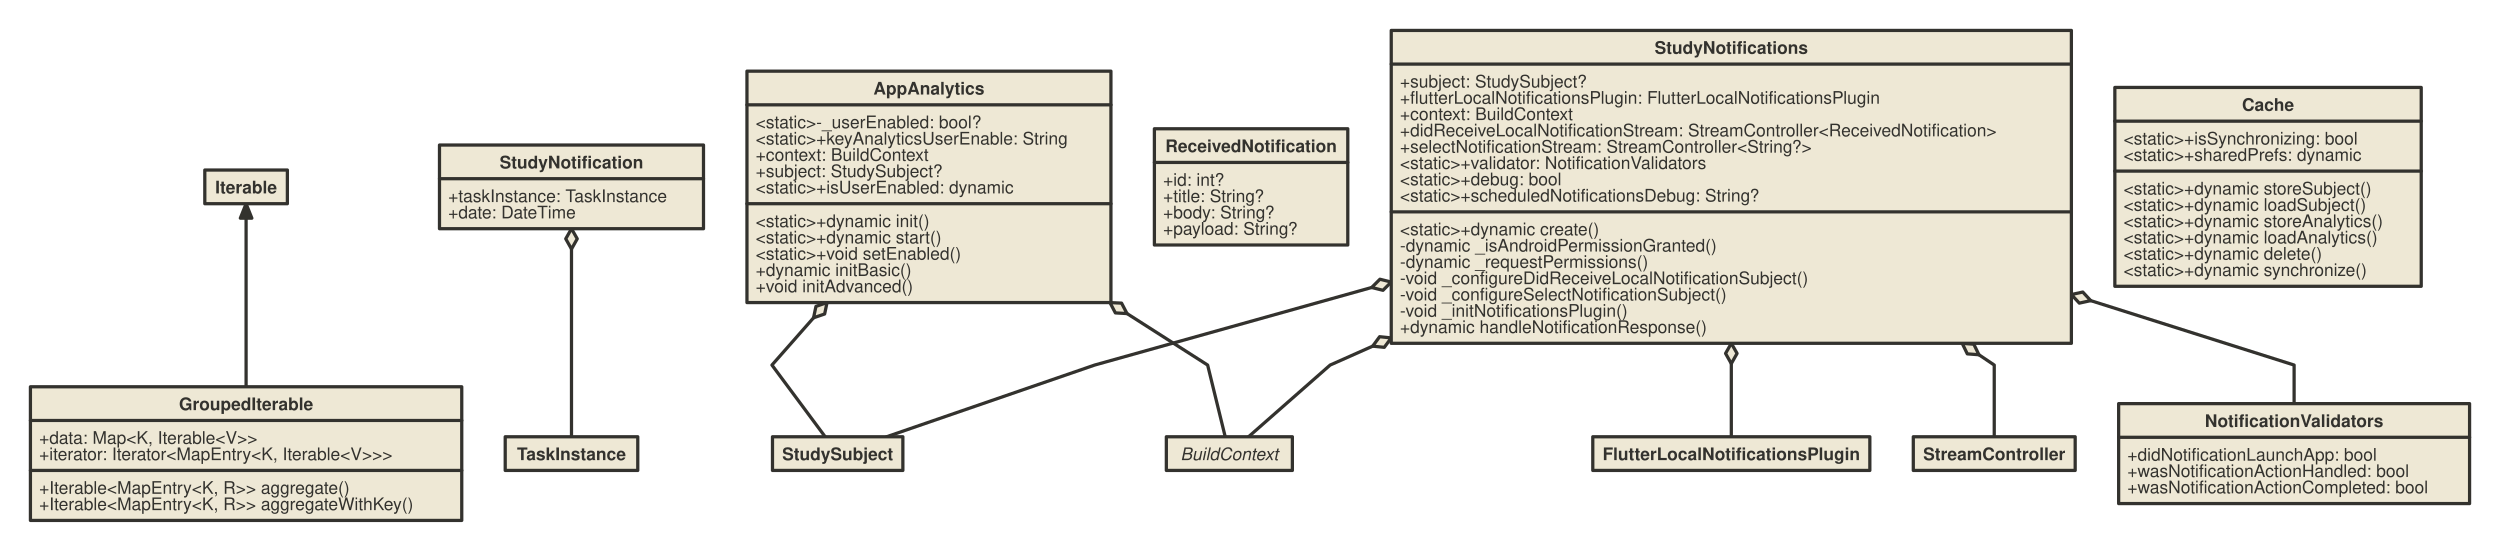
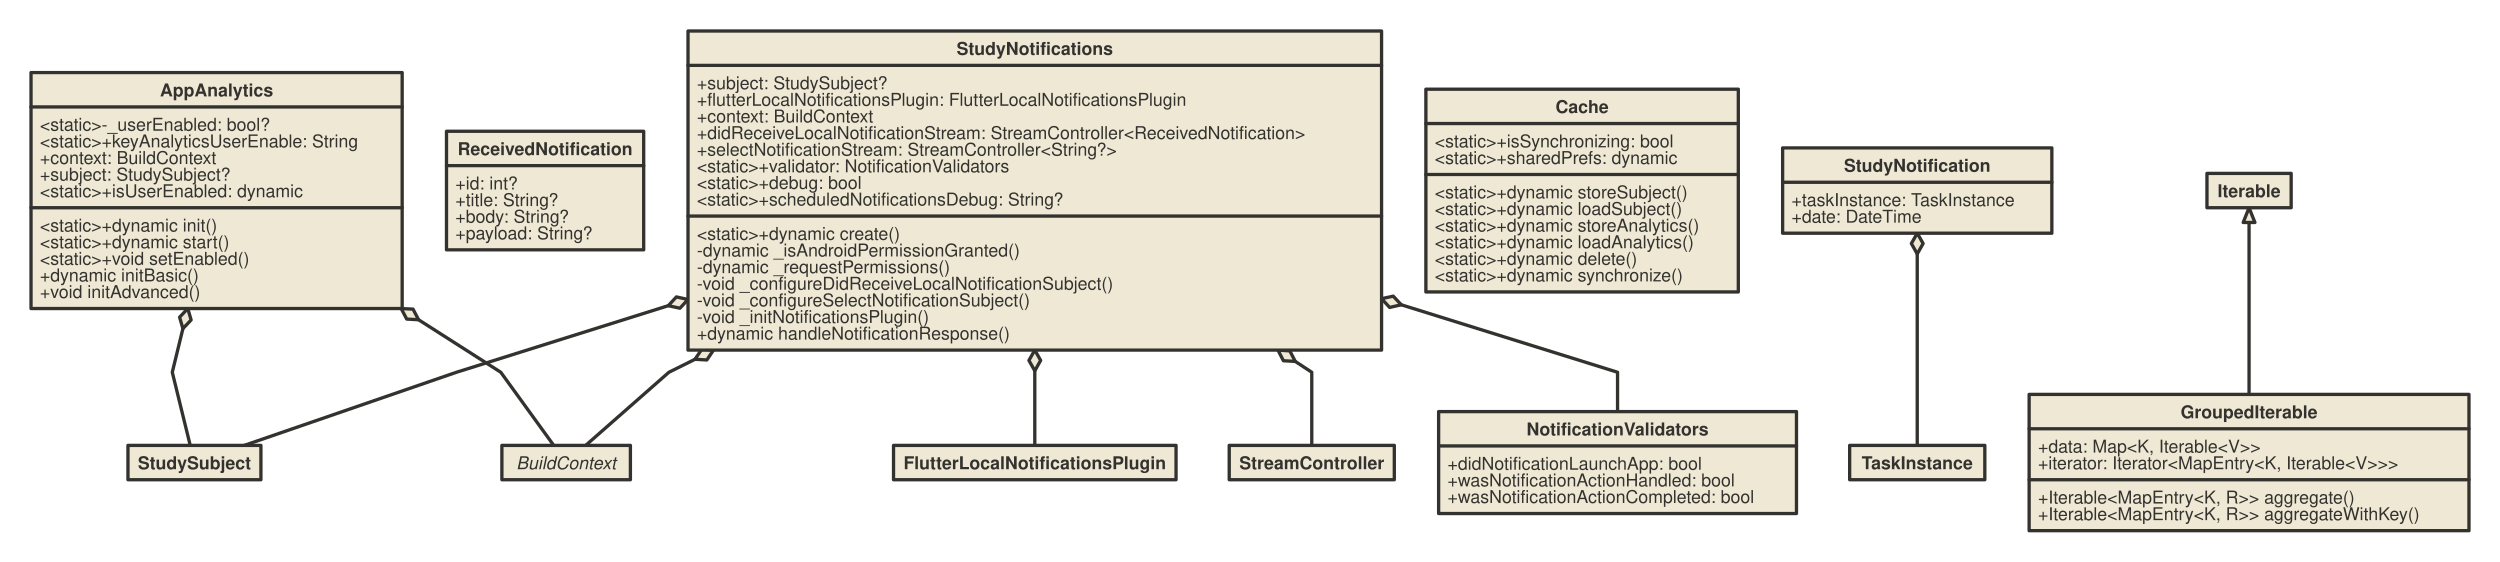
- <svg xmlns="http://www.w3.org/2000/svg" version="1.1" baseProfile="full" width="2301.0" height="507.0" viewbox="0 0 2301 507">
-   <g stroke-width="1.0" text-align="left" font="12pt Helvetica, Arial, sans-serif" font-size="12pt" font-family="Helvetica" font-weight="normal" font-style="normal">
+ <svg xmlns="http://www.w3.org/2000/svg" version="1.1" baseProfile="full" width="2256.5" height="507.0" viewbox="0 0 2256.5 507">
+   <g stroke-width="1.0" text-align="left" font="12pt Helvetica, Arial, sans-serif" font-size="12pt" font-family="Helvetica" font-weight="bold" font-style="normal">
    <g font-family="Helvetica" font-size="12pt" font-weight="bold" font-style="normal" stroke-width="3.0" stroke-linejoin="round" stroke-linecap="round" stroke="#33322E">
      <g stroke="transparent" fill="transparent">
-         <rect x="0.0" y="0.0" height="507.0" width="2301.0" stroke="none" />
+         <rect x="0.0" y="0.0" height="507.0" width="2256.5" stroke="none" />
      </g>
      <g transform="translate(8, 8)" fill="#33322E">
-         <g transform="translate(20, 20)" fill="#33322E" font-family="Helvetica" font-size="12pt" font-weight="normal" font-style="normal">
-           <path d="M198.5 172.8 L198.5 308 L198.5 328 L198.5 328.0 " fill="none" />
-           <path d="M203.8 172.8 L198.5 172.8 L193.2 172.8 L198.5 159.5 Z" />
-           <path d="M498.0 201.2 L498 308 L498 374 L498.0 374.0 " fill="none" />
-           <g fill="#eee8d5">
-             <path d="M503.3 191.8 L498.0 201.2 L492.7 191.8 L498.0 182.5 Z" />
-           </g>
-           <path d="M1234.5 236.6 L979.5 308 L787.979 374 L788.0 374.0 " fill="none" />
-           <g fill="#eee8d5">
-             <path d="M1244.9 239.2 L1234.5 236.6 L1242.1 229.0 L1252.5 231.6 Z" />
-           </g>
-           <path d="M1565.5 306.7 L1565.5 308 L1565.5 374 L1565.5 374.0 " fill="none" />
-           <g fill="#eee8d5">
-             <path d="M1570.8 297.3 L1565.5 306.7 L1560.2 297.3 L1565.5 288.0 Z" />
-           </g>
-           <path d="M1235.4 290.6 L1196.25 308 L1121.14 374 L1121.1 374.0 " fill="none" />
-           <g fill="#eee8d5">
-             <path d="M1246.1 291.7 L1235.4 290.6 L1241.8 281.9 L1252.5 283.0 Z" />
-           </g>
-           <path d="M1793.4 298.5 L1807.5 308 L1807.5 374 L1807.5 374.0 " fill="none" />
-           <g fill="#eee8d5">
-             <path d="M1788.7 288.8 L1793.4 298.5 L1782.7 297.7 L1778.0 288.0 Z" />
-           </g>
-           <path d="M1896.3 248.7 L2083.5 308 L2083.5 343.5 L2083.5 343.5 " fill="none" />
-           <g fill="#eee8d5">
-             <path d="M1889.0 240.8 L1896.3 248.7 L1885.8 251.0 L1878.5 243.1 Z" />
-           </g>
-           <path d="M1009.3 260.6 L1083.5 308 L1099.696 374 L1099.7 374.0 " fill="none" />
-           <g fill="#eee8d5">
-             <path d="M1004.3 251.0 L1009.3 260.6 L998.6 260.0 L993.6 250.5 Z" />
-           </g>
-           <path d="M720.8 264.5 L682.5 308 L731.494 374 L731.5 374.0 " fill="none" />
-           <g fill="#eee8d5">
-             <path d="M731.0 261.0 L720.8 264.5 L723.0 254.0 L733.2 250.5 Z" />
-           </g>
-           <g data-name="GroupedIterable">
-             <g fill="#eee8d5" stroke="#33322E" data-name="GroupedIterable">
-               <rect x="0.0" y="328.0" height="123.0" width="397.0" data-name="GroupedIterable" />
-               <path d="M0.0 359.0 L397.0 359.0" fill="none" data-name="GroupedIterable" />
-               <path d="M0.0 405.0 L397.0 405.0" fill="none" data-name="GroupedIterable" />
-             </g>
-             <g transform="translate(0, 328)" font-family="Helvetica" font-size="12pt" font-weight="bold" font-style="normal" data-name="GroupedIterable">
-               <g transform="translate(8, 8)" fill="#33322E" text-align="center" data-name="GroupedIterable">
-                 <text x="190.5" y="13.5" stroke="none" text-anchor="middle" data-name="GroupedIterable">GroupedIterable</text>
-               </g>
-             </g>
-             <g transform="translate(0, 359)" font-family="Helvetica" font-size="12pt" font-weight="normal" font-style="normal" data-name="GroupedIterable">
-               <g transform="translate(8, 8)" fill="#33322E" text-align="left" data-name="GroupedIterable">
-                 <text x="0.0" y="13.5" stroke="none" data-name="GroupedIterable">+data: Map&lt;K, Iterable&lt;V&gt;&gt;</text>
-                 <text x="0.0" y="28.5" stroke="none" data-name="GroupedIterable">+iterator: Iterator&lt;MapEntry&lt;K, Iterable&lt;V&gt;&gt;&gt;</text>
-               </g>
-             </g>
-             <g transform="translate(0, 405)" font-family="Helvetica" font-size="12pt" font-weight="normal" font-style="normal" data-name="GroupedIterable">
-               <g transform="translate(8, 8)" fill="#33322E" text-align="left" data-name="GroupedIterable">
-                 <text x="0.0" y="13.5" stroke="none" data-name="GroupedIterable">+Iterable&lt;MapEntry&lt;K, R&gt;&gt; aggregate()</text>
-                 <text x="0.0" y="28.5" stroke="none" data-name="GroupedIterable">+Iterable&lt;MapEntry&lt;K, R&gt;&gt; aggregateWithKey()</text>
-               </g>
-             </g>
-           </g>
-           <g data-name="Iterable">
-             <g fill="#eee8d5" stroke="#33322E" data-name="Iterable">
-               <rect x="160.5" y="128.5" height="31.0" width="76.0" data-name="Iterable" />
-             </g>
-             <g transform="translate(160.5, 128.5)" font-family="Helvetica" font-size="12pt" font-weight="bold" font-style="normal" data-name="Iterable">
-               <g transform="translate(8, 8)" fill="#33322E" text-align="center" data-name="Iterable">
-                 <text x="30.0" y="13.5" stroke="none" text-anchor="middle" data-name="Iterable">Iterable</text>
-               </g>
-             </g>
-           </g>
-           <g data-name="StudyNotification">
-             <g fill="#eee8d5" stroke="#33322E" data-name="StudyNotification">
-               <rect x="376.5" y="105.5" height="77.0" width="243.0" data-name="StudyNotification" />
-               <path d="M376.5 136.5 L619.5 136.5" fill="none" data-name="StudyNotification" />
-             </g>
-             <g transform="translate(376.5, 105.5)" font-family="Helvetica" font-size="12pt" font-weight="bold" font-style="normal" data-name="StudyNotification">
-               <g transform="translate(8, 8)" fill="#33322E" text-align="center" data-name="StudyNotification">
-                 <text x="113.5" y="13.5" stroke="none" text-anchor="middle" data-name="StudyNotification">StudyNotification</text>
-               </g>
-             </g>
-             <g transform="translate(376.5, 136.5)" font-family="Helvetica" font-size="12pt" font-weight="normal" font-style="normal" data-name="StudyNotification">
-               <g transform="translate(8, 8)" fill="#33322E" text-align="left" data-name="StudyNotification">
-                 <text x="0.0" y="13.5" stroke="none" data-name="StudyNotification">+taskInstance: TaskInstance</text>
-                 <text x="0.0" y="28.5" stroke="none" data-name="StudyNotification">+date: DateTime</text>
-               </g>
-             </g>
-           </g>
-           <g data-name="TaskInstance">
-             <g fill="#eee8d5" stroke="#33322E" data-name="TaskInstance">
-               <rect x="437.0" y="374.0" height="31.0" width="122.0" data-name="TaskInstance" />
-             </g>
-             <g transform="translate(437, 374)" font-family="Helvetica" font-size="12pt" font-weight="bold" font-style="normal" data-name="TaskInstance">
-               <g transform="translate(8, 8)" fill="#33322E" text-align="center" data-name="TaskInstance">
-                 <text x="53.0" y="13.5" stroke="none" text-anchor="middle" data-name="TaskInstance">TaskInstance</text>
-               </g>
-             </g>
-           </g>
+         <g transform="translate(20, 20)" fill="#eee8d5" font-family="Helvetica" font-size="12pt" font-weight="normal" font-style="normal">
+           <path d="M575.2 247.9 L384 308 L192.479 374 L192.5 374.0 " fill="none" />
+           <g fill="#eee8d5">
+             <path d="M585.7 250.2 L575.2 247.9 L582.5 240.0 L593.0 242.3 Z" />
+           </g>
+           <path d="M906.0 306.7 L906 308 L906 374 L906.0 374.0 " fill="none" />
+           <g fill="#eee8d5">
+             <path d="M911.3 297.3 L906.0 306.7 L900.7 297.3 L906.0 288.0 Z" />
+           </g>
+           <path d="M599.3 296.3 L575.75 308 L500.64 374 L500.6 374.0 " fill="none" />
+           <g fill="#eee8d5">
+             <path d="M610.0 296.9 L599.3 296.3 L605.3 287.4 L616.0 288.0 Z" />
+           </g>
+           <path d="M1141.1 298.2 L1156 308 L1156 374 L1156.0 374.0 " fill="none" />
+           <g fill="#eee8d5">
+             <path d="M1136.2 288.7 L1141.1 298.2 L1130.4 297.6 L1125.5 288.0 Z" />
+           </g>
+           <path d="M1236.8 247.1 L1432 308 L1432 343.5 L1432.0 343.5 " fill="none" />
+           <g fill="#eee8d5">
+             <path d="M1229.5 239.3 L1236.8 247.1 L1226.3 249.5 L1219.0 241.6 Z" />
+           </g>
+           <path d="M349.8 260.6 L424 308 L471.779 374 L471.8 374.0 " fill="none" />
+           <g fill="#eee8d5">
+             <path d="M344.8 251.0 L349.8 260.6 L339.1 260.0 L334.1 250.5 Z" />
+           </g>
+           <path d="M137.1 268.6 L127.5 308 L143.696 374 L143.7 374.0 " fill="none" />
+           <g fill="#eee8d5">
+             <path d="M144.5 260.8 L137.1 268.6 L134.1 258.3 L141.5 250.5 Z" />
+           </g>
+           <path d="M1702.5 201.2 L1702.5 308 L1702.5 374 L1702.5 374.0 " fill="none" />
+           <g fill="#eee8d5">
+             <path d="M1707.8 191.8 L1702.5 201.2 L1697.2 191.8 L1702.5 182.5 Z" />
+           </g>
+           <path d="M2002.0 172.8 L2002 308 L2002 328 L2002.0 328.0 " fill="none" />
+           <path d="M2007.3 172.8 L2002.0 172.8 L1996.7 172.8 L2002.0 159.5 Z" />
          <g data-name="NotificationValidators">
            <g fill="#eee8d5" stroke="#33322E" data-name="NotificationValidators">
-               <rect x="1922.0" y="343.5" height="92.0" width="323.0" data-name="NotificationValidators" />
-               <path d="M1922.0 374.5 L2245.0 374.5" fill="none" data-name="NotificationValidators" />
-             </g>
-             <g transform="translate(1922, 343.5)" font-family="Helvetica" font-size="12pt" font-weight="bold" font-style="normal" data-name="NotificationValidators">
+               <rect x="1270.5" y="343.5" height="92.0" width="323.0" data-name="NotificationValidators" />
+               <path d="M1270.5 374.5 L1593.5 374.5" fill="none" data-name="NotificationValidators" />
+             </g>
+             <g transform="translate(1270.5, 343.5)" font-family="Helvetica" font-size="12pt" font-weight="bold" font-style="normal" data-name="NotificationValidators">
              <g transform="translate(8, 8)" fill="#33322E" text-align="center" data-name="NotificationValidators">
                <text x="153.5" y="13.5" stroke="none" text-anchor="middle" data-name="NotificationValidators">NotificationValidators</text>
              </g>
            </g>
-             <g transform="translate(1922, 374.5)" font-family="Helvetica" font-size="12pt" font-weight="normal" font-style="normal" data-name="NotificationValidators">
+             <g transform="translate(1270.5, 374.5)" font-family="Helvetica" font-size="12pt" font-weight="normal" font-style="normal" data-name="NotificationValidators">
              <g transform="translate(8, 8)" fill="#33322E" text-align="left" data-name="NotificationValidators">
                <text x="0.0" y="13.5" stroke="none" data-name="NotificationValidators">+didNotificationLaunchApp: bool</text>
                <text x="0.0" y="28.5" stroke="none" data-name="NotificationValidators">+wasNotificationActionHandled: bool</text>
                <text x="0.0" y="43.5" stroke="none" data-name="NotificationValidators">+wasNotificationActionCompleted: bool</text>
              </g>
            </g>
          </g>
          <g data-name="StudyNotifications">
            <g fill="#eee8d5" stroke="#33322E" data-name="StudyNotifications">
-               <rect x="1252.5" y="0.0" height="288.0" width="626.0" data-name="StudyNotifications" />
-               <path d="M1252.5 31.0 L1878.5 31.0" fill="none" data-name="StudyNotifications" />
-               <path d="M1252.5 167.0 L1878.5 167.0" fill="none" data-name="StudyNotifications" />
-             </g>
-             <g transform="translate(1252.5, 0)" font-family="Helvetica" font-size="12pt" font-weight="bold" font-style="normal" data-name="StudyNotifications">
+               <rect x="593.0" y="0.0" height="288.0" width="626.0" data-name="StudyNotifications" />
+               <path d="M593.0 31.0 L1219.0 31.0" fill="none" data-name="StudyNotifications" />
+               <path d="M593.0 167.0 L1219.0 167.0" fill="none" data-name="StudyNotifications" />
+             </g>
+             <g transform="translate(593, 0)" font-family="Helvetica" font-size="12pt" font-weight="bold" font-style="normal" data-name="StudyNotifications">
              <g transform="translate(8, 8)" fill="#33322E" text-align="center" data-name="StudyNotifications">
                <text x="305.0" y="13.5" stroke="none" text-anchor="middle" data-name="StudyNotifications">StudyNotifications</text>
              </g>
            </g>
-             <g transform="translate(1252.5, 31)" font-family="Helvetica" font-size="12pt" font-weight="normal" font-style="normal" data-name="StudyNotifications">
+             <g transform="translate(593, 31)" font-family="Helvetica" font-size="12pt" font-weight="normal" font-style="normal" data-name="StudyNotifications">
              <g transform="translate(8, 8)" fill="#33322E" text-align="left" data-name="StudyNotifications">
                <text x="0.0" y="13.5" stroke="none" data-name="StudyNotifications">+subject: StudySubject?</text>
                <text x="0.0" y="28.5" stroke="none" data-name="StudyNotifications">+flutterLocalNotificationsPlugin: FlutterLocalNotificationsPlugin</text>
                <text x="0.0" y="43.5" stroke="none" data-name="StudyNotifications">+context: BuildContext</text>
                <text x="0.0" y="58.5" stroke="none" data-name="StudyNotifications">+didReceiveLocalNotificationStream: StreamController&lt;ReceivedNotification&gt;</text>
                <text x="0.0" y="73.5" stroke="none" data-name="StudyNotifications">+selectNotificationStream: StreamController&lt;String?&gt;</text>
                <text x="0.0" y="88.5" stroke="none" data-name="StudyNotifications">&lt;static&gt;+validator: NotificationValidators</text>
                <text x="0.0" y="103.5" stroke="none" data-name="StudyNotifications">&lt;static&gt;+debug: bool</text>
                <text x="0.0" y="118.5" stroke="none" data-name="StudyNotifications">&lt;static&gt;+scheduledNotificationsDebug: String?</text>
              </g>
            </g>
-             <g transform="translate(1252.5, 167)" font-family="Helvetica" font-size="12pt" font-weight="normal" font-style="normal" data-name="StudyNotifications">
+             <g transform="translate(593, 167)" font-family="Helvetica" font-size="12pt" font-weight="normal" font-style="normal" data-name="StudyNotifications">
              <g transform="translate(8, 8)" fill="#33322E" text-align="left" data-name="StudyNotifications">
                <text x="0.0" y="13.5" stroke="none" data-name="StudyNotifications">&lt;static&gt;+dynamic create()</text>
                <text x="0.0" y="28.5" stroke="none" data-name="StudyNotifications">-dynamic _isAndroidPermissionGranted()</text>
                <text x="0.0" y="43.5" stroke="none" data-name="StudyNotifications">-dynamic _requestPermissions()</text>
                <text x="0.0" y="58.5" stroke="none" data-name="StudyNotifications">-void _configureDidReceiveLocalNotificationSubject()</text>
                <text x="0.0" y="73.5" stroke="none" data-name="StudyNotifications">-void _configureSelectNotificationSubject()</text>
                <text x="0.0" y="88.5" stroke="none" data-name="StudyNotifications">-void _initNotificationsPlugin()</text>
                <text x="0.0" y="103.5" stroke="none" data-name="StudyNotifications">+dynamic handleNotificationResponse()</text>
              </g>
            </g>
          </g>
          <g data-name="StudySubject">
            <g fill="#eee8d5" stroke="#33322E" data-name="StudySubject">
-               <rect x="683.0" y="374.0" height="31.0" width="120.0" data-name="StudySubject" />
-             </g>
-             <g transform="translate(683, 374)" font-family="Helvetica" font-size="12pt" font-weight="bold" font-style="normal" data-name="StudySubject">
+               <rect x="87.5" y="374.0" height="31.0" width="120.0" data-name="StudySubject" />
+             </g>
+             <g transform="translate(87.5, 374)" font-family="Helvetica" font-size="12pt" font-weight="bold" font-style="normal" data-name="StudySubject">
              <g transform="translate(8, 8)" fill="#33322E" text-align="center" data-name="StudySubject">
                <text x="52.0" y="13.5" stroke="none" text-anchor="middle" data-name="StudySubject">StudySubject</text>
              </g>
            </g>
          </g>
          <g data-name="FlutterLocalNotificationsPlugin">
            <g fill="#eee8d5" stroke="#33322E" data-name="FlutterLocalNotificationsPlugin">
-               <rect x="1438.0" y="374.0" height="31.0" width="255.0" data-name="FlutterLocalNotificationsPlugin" />
-             </g>
-             <g transform="translate(1438, 374)" font-family="Helvetica" font-size="12pt" font-weight="bold" font-style="normal" data-name="FlutterLocalNotificationsPlugin">
+               <rect x="778.5" y="374.0" height="31.0" width="255.0" data-name="FlutterLocalNotificationsPlugin" />
+             </g>
+             <g transform="translate(778.5, 374)" font-family="Helvetica" font-size="12pt" font-weight="bold" font-style="normal" data-name="FlutterLocalNotificationsPlugin">
              <g transform="translate(8, 8)" fill="#33322E" text-align="center" data-name="FlutterLocalNotificationsPlugin">
                <text x="119.5" y="13.5" stroke="none" text-anchor="middle" data-name="FlutterLocalNotificationsPlugin">FlutterLocalNotificationsPlugin</text>
              </g>
            </g>
          </g>
          <g data-name="BuildContext">
            <g fill="#eee8d5" stroke="#33322E" data-name="BuildContext">
-               <rect x="1045.5" y="374.0" height="31.0" width="116.0" data-name="BuildContext" />
-             </g>
-             <g transform="translate(1045.5, 374)" font-family="Helvetica" font-size="12pt" font-weight="normal" font-style="italic" data-name="BuildContext">
+               <rect x="425.0" y="374.0" height="31.0" width="116.0" data-name="BuildContext" />
+             </g>
+             <g transform="translate(425, 374)" font-family="Helvetica" font-size="12pt" font-weight="normal" font-style="italic" data-name="BuildContext">
              <g transform="translate(8, 8)" fill="#33322E" text-align="center" data-name="BuildContext">
                <text x="50.0" y="13.5" stroke="none" text-anchor="middle" data-name="BuildContext">BuildContext</text>
              </g>
            </g>
          </g>
          <g data-name="StreamController">
            <g fill="#eee8d5" stroke="#33322E" data-name="StreamController">
-               <rect x="1733.0" y="374.0" height="31.0" width="149.0" data-name="StreamController" />
-             </g>
-             <g transform="translate(1733, 374)" font-family="Helvetica" font-size="12pt" font-weight="bold" font-style="normal" data-name="StreamController">
+               <rect x="1081.5" y="374.0" height="31.0" width="149.0" data-name="StreamController" />
+             </g>
+             <g transform="translate(1081.5, 374)" font-family="Helvetica" font-size="12pt" font-weight="bold" font-style="normal" data-name="StreamController">
              <g transform="translate(8, 8)" fill="#33322E" text-align="center" data-name="StreamController">
                <text x="66.5" y="13.5" stroke="none" text-anchor="middle" data-name="StreamController">StreamController</text>
              </g>
            </g>
          </g>
          <g data-name="ReceivedNotification">
            <g fill="#eee8d5" stroke="#33322E" data-name="ReceivedNotification">
-               <rect x="1034.5" y="90.5" height="107.0" width="178.0" data-name="ReceivedNotification" />
-               <path d="M1034.5 121.5 L1212.5 121.5" fill="none" data-name="ReceivedNotification" />
-             </g>
-             <g transform="translate(1034.5, 90.5)" font-family="Helvetica" font-size="12pt" font-weight="bold" font-style="normal" data-name="ReceivedNotification">
+               <rect x="375.0" y="90.5" height="107.0" width="178.0" data-name="ReceivedNotification" />
+               <path d="M375.0 121.5 L553.0 121.5" fill="none" data-name="ReceivedNotification" />
+             </g>
+             <g transform="translate(375, 90.5)" font-family="Helvetica" font-size="12pt" font-weight="bold" font-style="normal" data-name="ReceivedNotification">
              <g transform="translate(8, 8)" fill="#33322E" text-align="center" data-name="ReceivedNotification">
                <text x="81.0" y="13.5" stroke="none" text-anchor="middle" data-name="ReceivedNotification">ReceivedNotification</text>
              </g>
            </g>
-             <g transform="translate(1034.5, 121.5)" font-family="Helvetica" font-size="12pt" font-weight="normal" font-style="normal" data-name="ReceivedNotification">
+             <g transform="translate(375, 121.5)" font-family="Helvetica" font-size="12pt" font-weight="normal" font-style="normal" data-name="ReceivedNotification">
              <g transform="translate(8, 8)" fill="#33322E" text-align="left" data-name="ReceivedNotification">
                <text x="0.0" y="13.5" stroke="none" data-name="ReceivedNotification">+id: int?</text>
                <text x="0.0" y="28.5" stroke="none" data-name="ReceivedNotification">+title: String?</text>
                <text x="0.0" y="43.5" stroke="none" data-name="ReceivedNotification">+body: String?</text>
                <text x="0.0" y="58.5" stroke="none" data-name="ReceivedNotification">+payload: String?</text>
              </g>
            </g>
          </g>
          <g data-name="AppAnalytics">
            <g fill="#eee8d5" stroke="#33322E" data-name="AppAnalytics">
-               <rect x="659.5" y="37.5" height="213.0" width="335.0" data-name="AppAnalytics" />
-               <path d="M659.5 68.5 L994.5 68.5" fill="none" data-name="AppAnalytics" />
-               <path d="M659.5 159.5 L994.5 159.5" fill="none" data-name="AppAnalytics" />
-             </g>
-             <g transform="translate(659.5, 37.5)" font-family="Helvetica" font-size="12pt" font-weight="bold" font-style="normal" data-name="AppAnalytics">
+               <rect x="0.0" y="37.5" height="213.0" width="335.0" data-name="AppAnalytics" />
+               <path d="M0.0 68.5 L335.0 68.5" fill="none" data-name="AppAnalytics" />
+               <path d="M0.0 159.5 L335.0 159.5" fill="none" data-name="AppAnalytics" />
+             </g>
+             <g transform="translate(0, 37.5)" font-family="Helvetica" font-size="12pt" font-weight="bold" font-style="normal" data-name="AppAnalytics">
              <g transform="translate(8, 8)" fill="#33322E" text-align="center" data-name="AppAnalytics">
                <text x="159.5" y="13.5" stroke="none" text-anchor="middle" data-name="AppAnalytics">AppAnalytics</text>
              </g>
            </g>
-             <g transform="translate(659.5, 68.5)" font-family="Helvetica" font-size="12pt" font-weight="normal" font-style="normal" data-name="AppAnalytics">
+             <g transform="translate(0, 68.5)" font-family="Helvetica" font-size="12pt" font-weight="normal" font-style="normal" data-name="AppAnalytics">
              <g transform="translate(8, 8)" fill="#33322E" text-align="left" data-name="AppAnalytics">
                <text x="0.0" y="13.5" stroke="none" data-name="AppAnalytics">&lt;static&gt;-_userEnabled: bool?</text>
                <text x="0.0" y="28.5" stroke="none" data-name="AppAnalytics">&lt;static&gt;+keyAnalyticsUserEnable: String</text>
                <text x="0.0" y="43.5" stroke="none" data-name="AppAnalytics">+context: BuildContext</text>
                <text x="0.0" y="58.5" stroke="none" data-name="AppAnalytics">+subject: StudySubject?</text>
                <text x="0.0" y="73.5" stroke="none" data-name="AppAnalytics">&lt;static&gt;+isUserEnabled: dynamic</text>
              </g>
            </g>
-             <g transform="translate(659.5, 159.5)" font-family="Helvetica" font-size="12pt" font-weight="normal" font-style="normal" data-name="AppAnalytics">
+             <g transform="translate(0, 159.5)" font-family="Helvetica" font-size="12pt" font-weight="normal" font-style="normal" data-name="AppAnalytics">
              <g transform="translate(8, 8)" fill="#33322E" text-align="left" data-name="AppAnalytics">
                <text x="0.0" y="13.5" stroke="none" data-name="AppAnalytics">&lt;static&gt;+dynamic init()</text>
                <text x="0.0" y="28.5" stroke="none" data-name="AppAnalytics">&lt;static&gt;+dynamic start()</text>
                <text x="0.0" y="43.5" stroke="none" data-name="AppAnalytics">&lt;static&gt;+void setEnabled()</text>
                <text x="0.0" y="58.5" stroke="none" data-name="AppAnalytics">+dynamic initBasic()</text>
                <text x="0.0" y="73.5" stroke="none" data-name="AppAnalytics">+void initAdvanced()</text>
              </g>
            </g>
          </g>
          <g data-name="Cache">
            <g fill="#eee8d5" stroke="#33322E" data-name="Cache">
-               <rect x="1918.5" y="52.5" height="183.0" width="282.0" data-name="Cache" />
-               <path d="M1918.5 83.5 L2200.5 83.5" fill="none" data-name="Cache" />
-               <path d="M1918.5 129.5 L2200.5 129.5" fill="none" data-name="Cache" />
-             </g>
-             <g transform="translate(1918.5, 52.5)" font-family="Helvetica" font-size="12pt" font-weight="bold" font-style="normal" data-name="Cache">
+               <rect x="1259.0" y="52.5" height="183.0" width="282.0" data-name="Cache" />
+               <path d="M1259.0 83.5 L1541.0 83.5" fill="none" data-name="Cache" />
+               <path d="M1259.0 129.5 L1541.0 129.5" fill="none" data-name="Cache" />
+             </g>
+             <g transform="translate(1259, 52.5)" font-family="Helvetica" font-size="12pt" font-weight="bold" font-style="normal" data-name="Cache">
              <g transform="translate(8, 8)" fill="#33322E" text-align="center" data-name="Cache">
                <text x="133.0" y="13.5" stroke="none" text-anchor="middle" data-name="Cache">Cache</text>
              </g>
            </g>
-             <g transform="translate(1918.5, 83.5)" font-family="Helvetica" font-size="12pt" font-weight="normal" font-style="normal" data-name="Cache">
+             <g transform="translate(1259, 83.5)" font-family="Helvetica" font-size="12pt" font-weight="normal" font-style="normal" data-name="Cache">
              <g transform="translate(8, 8)" fill="#33322E" text-align="left" data-name="Cache">
                <text x="0.0" y="13.5" stroke="none" data-name="Cache">&lt;static&gt;+isSynchronizing: bool</text>
                <text x="0.0" y="28.5" stroke="none" data-name="Cache">&lt;static&gt;+sharedPrefs: dynamic</text>
              </g>
            </g>
-             <g transform="translate(1918.5, 129.5)" font-family="Helvetica" font-size="12pt" font-weight="normal" font-style="normal" data-name="Cache">
+             <g transform="translate(1259, 129.5)" font-family="Helvetica" font-size="12pt" font-weight="normal" font-style="normal" data-name="Cache">
              <g transform="translate(8, 8)" fill="#33322E" text-align="left" data-name="Cache">
                <text x="0.0" y="13.5" stroke="none" data-name="Cache">&lt;static&gt;+dynamic storeSubject()</text>
                <text x="0.0" y="28.5" stroke="none" data-name="Cache">&lt;static&gt;+dynamic loadSubject()</text>
                <text x="0.0" y="43.5" stroke="none" data-name="Cache">&lt;static&gt;+dynamic storeAnalytics()</text>
                <text x="0.0" y="58.5" stroke="none" data-name="Cache">&lt;static&gt;+dynamic loadAnalytics()</text>
                <text x="0.0" y="73.5" stroke="none" data-name="Cache">&lt;static&gt;+dynamic delete()</text>
                <text x="0.0" y="88.5" stroke="none" data-name="Cache">&lt;static&gt;+dynamic synchronize()</text>
              </g>
            </g>
          </g>
+           <g data-name="StudyNotification">
+             <g fill="#eee8d5" stroke="#33322E" data-name="StudyNotification">
+               <rect x="1581.0" y="105.5" height="77.0" width="243.0" data-name="StudyNotification" />
+               <path d="M1581.0 136.5 L1824.0 136.5" fill="none" data-name="StudyNotification" />
+             </g>
+             <g transform="translate(1581, 105.5)" font-family="Helvetica" font-size="12pt" font-weight="bold" font-style="normal" data-name="StudyNotification">
+               <g transform="translate(8, 8)" fill="#33322E" text-align="center" data-name="StudyNotification">
+                 <text x="113.5" y="13.5" stroke="none" text-anchor="middle" data-name="StudyNotification">StudyNotification</text>
+               </g>
+             </g>
+             <g transform="translate(1581, 136.5)" font-family="Helvetica" font-size="12pt" font-weight="normal" font-style="normal" data-name="StudyNotification">
+               <g transform="translate(8, 8)" fill="#33322E" text-align="left" data-name="StudyNotification">
+                 <text x="0.0" y="13.5" stroke="none" data-name="StudyNotification">+taskInstance: TaskInstance</text>
+                 <text x="0.0" y="28.5" stroke="none" data-name="StudyNotification">+date: DateTime</text>
+               </g>
+             </g>
+           </g>
+           <g data-name="TaskInstance">
+             <g fill="#eee8d5" stroke="#33322E" data-name="TaskInstance">
+               <rect x="1641.5" y="374.0" height="31.0" width="122.0" data-name="TaskInstance" />
+             </g>
+             <g transform="translate(1641.5, 374)" font-family="Helvetica" font-size="12pt" font-weight="bold" font-style="normal" data-name="TaskInstance">
+               <g transform="translate(8, 8)" fill="#33322E" text-align="center" data-name="TaskInstance">
+                 <text x="53.0" y="13.5" stroke="none" text-anchor="middle" data-name="TaskInstance">TaskInstance</text>
+               </g>
+             </g>
+           </g>
+           <g data-name="GroupedIterable">
+             <g fill="#eee8d5" stroke="#33322E" data-name="GroupedIterable">
+               <rect x="1803.5" y="328.0" height="123.0" width="397.0" data-name="GroupedIterable" />
+               <path d="M1803.5 359.0 L2200.5 359.0" fill="none" data-name="GroupedIterable" />
+               <path d="M1803.5 405.0 L2200.5 405.0" fill="none" data-name="GroupedIterable" />
+             </g>
+             <g transform="translate(1803.5, 328)" font-family="Helvetica" font-size="12pt" font-weight="bold" font-style="normal" data-name="GroupedIterable">
+               <g transform="translate(8, 8)" fill="#33322E" text-align="center" data-name="GroupedIterable">
+                 <text x="190.5" y="13.5" stroke="none" text-anchor="middle" data-name="GroupedIterable">GroupedIterable</text>
+               </g>
+             </g>
+             <g transform="translate(1803.5, 359)" font-family="Helvetica" font-size="12pt" font-weight="normal" font-style="normal" data-name="GroupedIterable">
+               <g transform="translate(8, 8)" fill="#33322E" text-align="left" data-name="GroupedIterable">
+                 <text x="0.0" y="13.5" stroke="none" data-name="GroupedIterable">+data: Map&lt;K, Iterable&lt;V&gt;&gt;</text>
+                 <text x="0.0" y="28.5" stroke="none" data-name="GroupedIterable">+iterator: Iterator&lt;MapEntry&lt;K, Iterable&lt;V&gt;&gt;&gt;</text>
+               </g>
+             </g>
+             <g transform="translate(1803.5, 405)" font-family="Helvetica" font-size="12pt" font-weight="normal" font-style="normal" data-name="GroupedIterable">
+               <g transform="translate(8, 8)" fill="#33322E" text-align="left" data-name="GroupedIterable">
+                 <text x="0.0" y="13.5" stroke="none" data-name="GroupedIterable">+Iterable&lt;MapEntry&lt;K, R&gt;&gt; aggregate()</text>
+                 <text x="0.0" y="28.5" stroke="none" data-name="GroupedIterable">+Iterable&lt;MapEntry&lt;K, R&gt;&gt; aggregateWithKey()</text>
+               </g>
+             </g>
+           </g>
+           <g data-name="Iterable">
+             <g fill="#eee8d5" stroke="#33322E" data-name="Iterable">
+               <rect x="1964.0" y="128.5" height="31.0" width="76.0" data-name="Iterable" />
+             </g>
+             <g transform="translate(1964, 128.5)" font-family="Helvetica" font-size="12pt" font-weight="bold" font-style="normal" data-name="Iterable">
+               <g transform="translate(8, 8)" fill="#33322E" text-align="center" data-name="Iterable">
+                 <text x="30.0" y="13.5" stroke="none" text-anchor="middle" data-name="Iterable">Iterable</text>
+               </g>
+             </g>
+           </g>
        </g>
      </g>
    </g>
  </g>
</svg>
